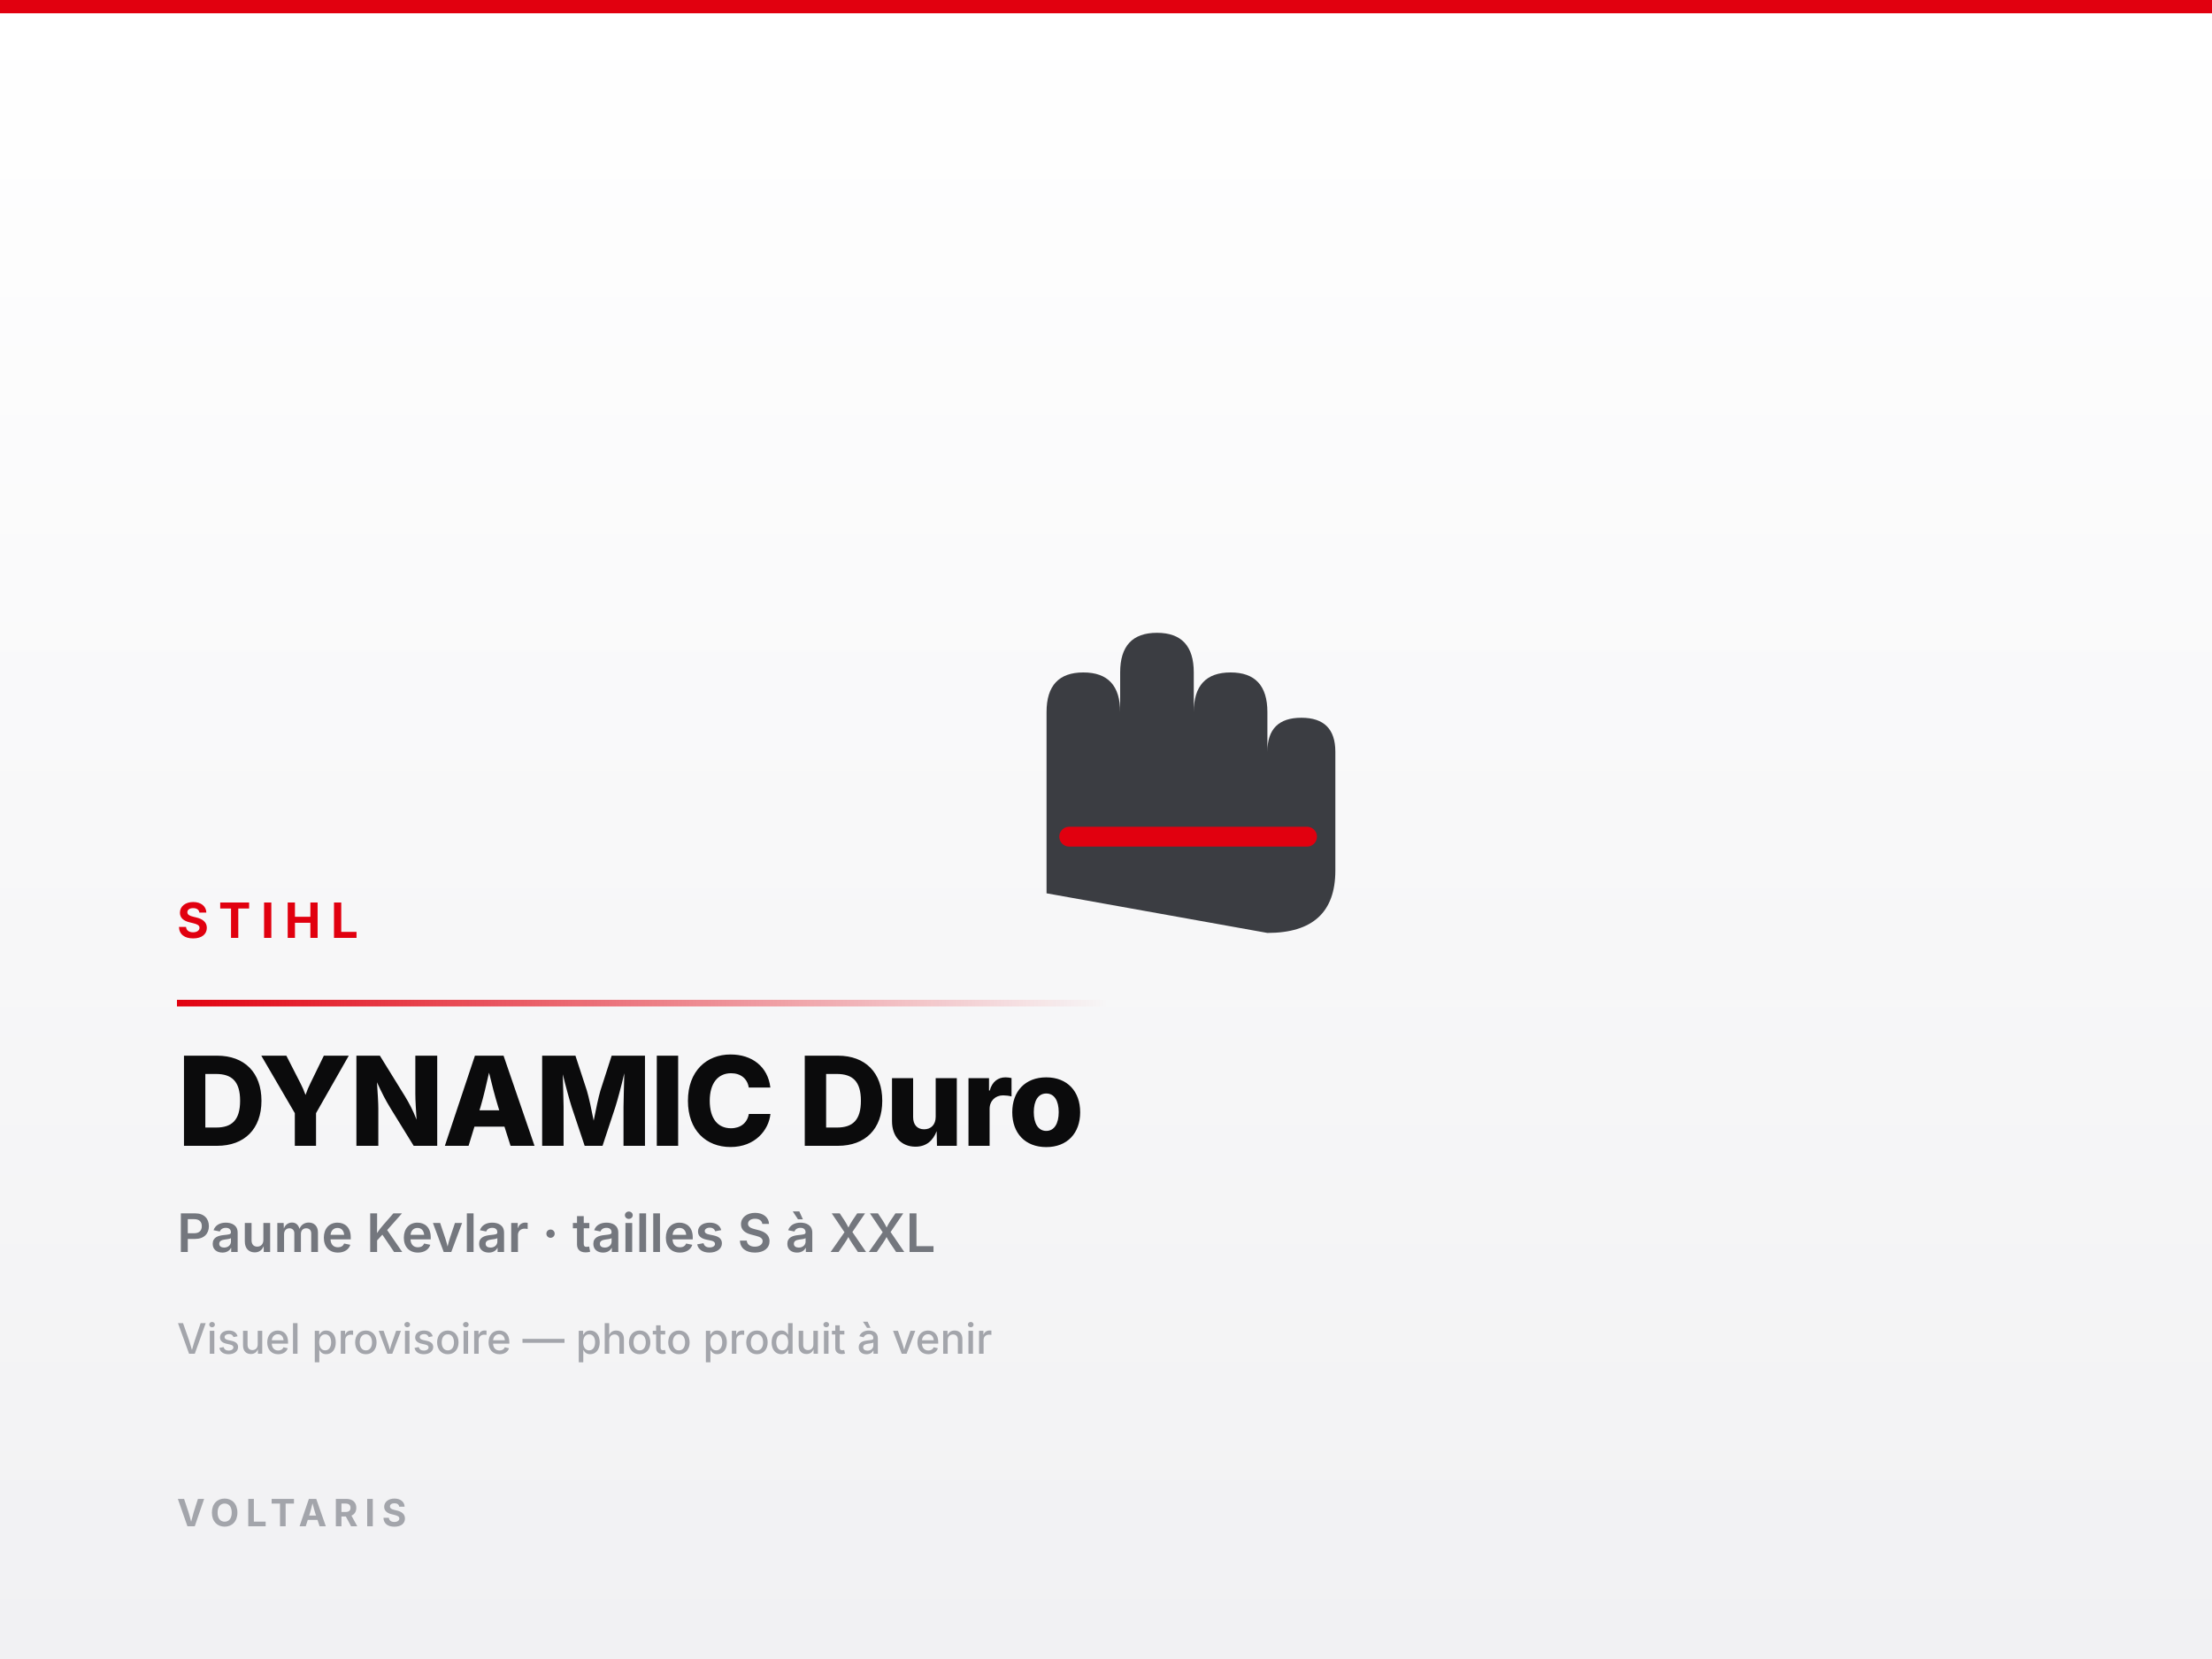
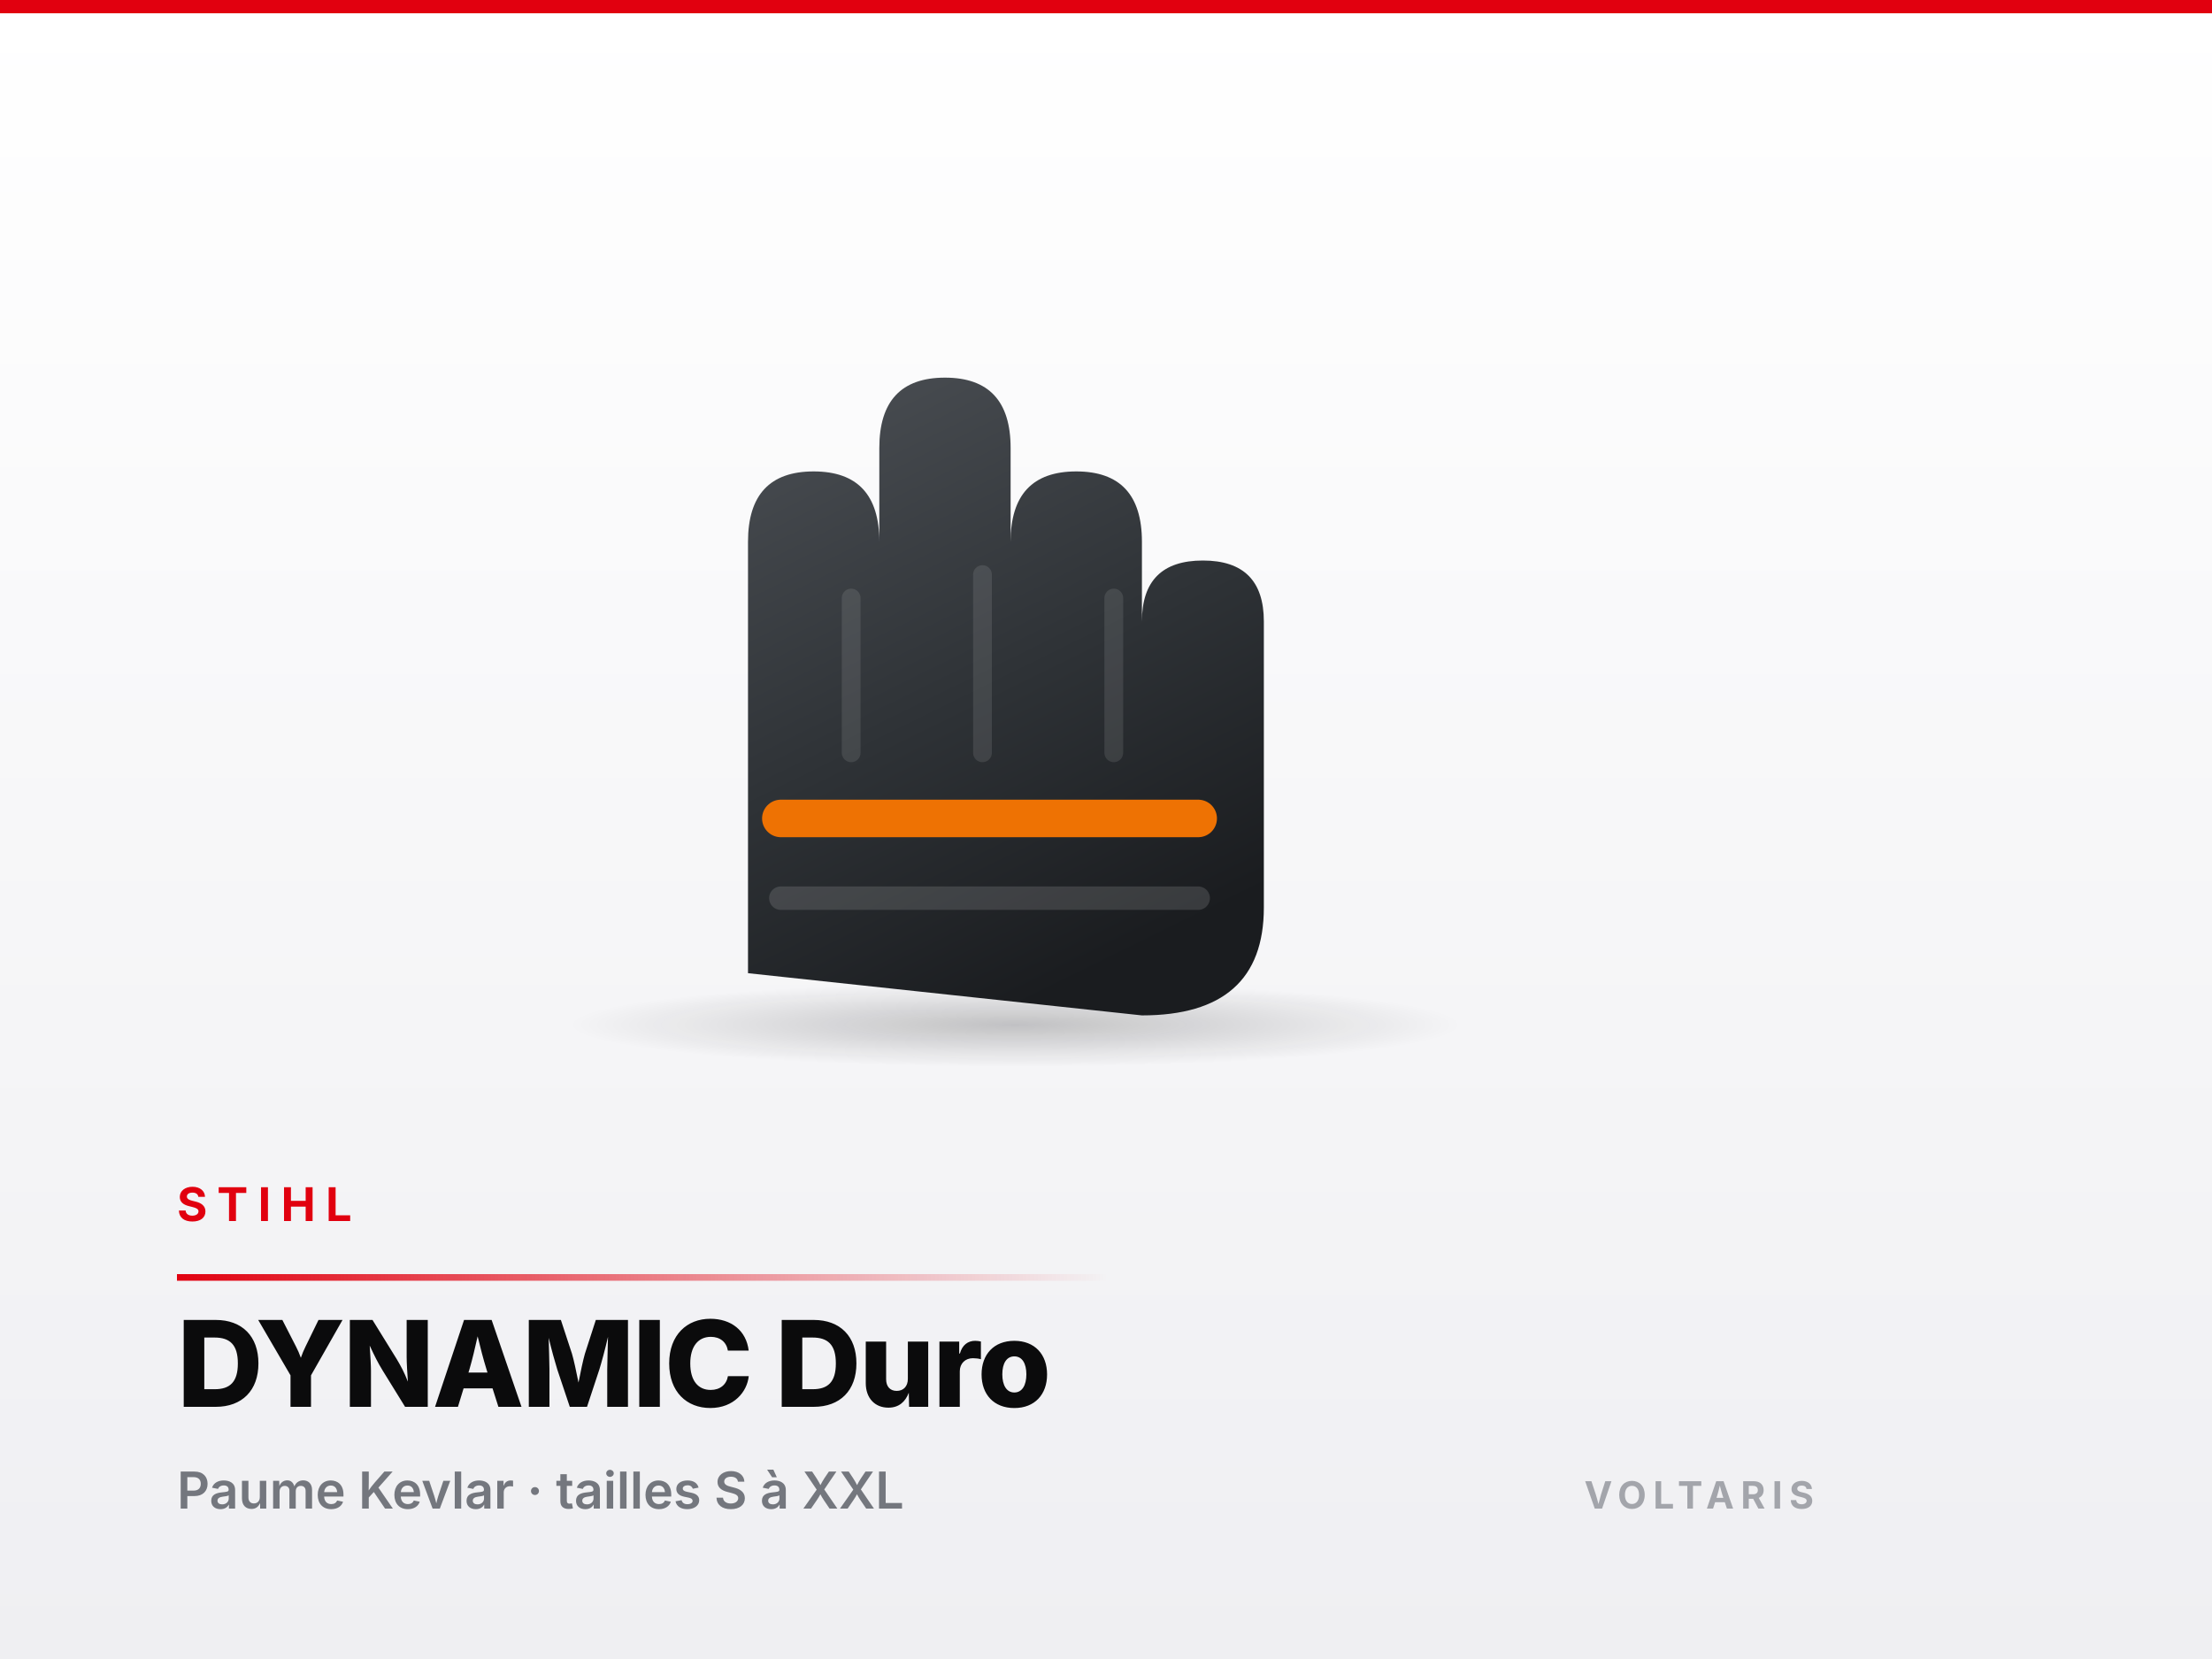
<svg xmlns="http://www.w3.org/2000/svg" viewBox="0 0 1000 750" width="1000" height="750" role="img" aria-label="STIHL DYNAMIC Duro — Paume Kevlar · tailles S à XXL">
  <defs>
    <linearGradient id="bg" x1="0" y1="0" x2="0" y2="1">
      <stop offset="0%" stop-color="#FFFFFF" />
-       <stop offset="100%" stop-color="#F1F1F3" />
+       <stop offset="100%" stop-color="#EFEFF2" />
    </linearGradient>
    <linearGradient id="rule" x1="0" y1="0" x2="1" y2="0">
      <stop offset="0%" stop-color="#E1000F" />
      <stop offset="100%" stop-color="#E1000F" stop-opacity="0" />
    </linearGradient>
+     <linearGradient id="org" x1="0.1" y1="0" x2="0.6" y2="1">
+       <stop offset="0%" stop-color="#FF9233" />
+       <stop offset="45%" stop-color="#EE7203" />
+       <stop offset="100%" stop-color="#B9550A" />
+     </linearGradient>
+     <linearGradient id="orgSoft" x1="0" y1="0" x2="0" y2="1">
+       <stop offset="0%" stop-color="#FFA556" />
+       <stop offset="100%" stop-color="#D96A05" />
+     </linearGradient>
+     <linearGradient id="pale" x1="0.1" y1="0" x2="0.5" y2="1">
+       <stop offset="0%" stop-color="#FDFDFD" />
+       <stop offset="50%" stop-color="#DFE2E5" />
+       <stop offset="100%" stop-color="#AFB4B9" />
+     </linearGradient>
+     <linearGradient id="dark" x1="0.1" y1="0" x2="0.5" y2="1">
+       <stop offset="0%" stop-color="#4A4E53" />
+       <stop offset="55%" stop-color="#2E3236" />
+       <stop offset="100%" stop-color="#1A1C1F" />
+     </linearGradient>
+     <linearGradient id="steel" x1="0" y1="0" x2="0" y2="1">
+       <stop offset="0%" stop-color="#EDEFF1" />
+       <stop offset="40%" stop-color="#C2C7CC" />
+       <stop offset="100%" stop-color="#8D9399" />
+     </linearGradient>
+     <linearGradient id="stone" x1="0" y1="0" x2="0.3" y2="1">
+       <stop offset="0%" stop-color="#D8D2C6" />
+       <stop offset="60%" stop-color="#B3AB9C" />
+       <stop offset="100%" stop-color="#8C8576" />
+     </linearGradient>
+     <radialGradient id="shade" cx="0.5" cy="0.5" r="0.5">
+       <stop offset="0%" stop-color="#0B0B0C" stop-opacity="0.22" />
+       <stop offset="100%" stop-color="#0B0B0C" stop-opacity="0" />
+     </radialGradient>
  </defs>
  <rect width="1000" height="750" fill="url(#bg)" />
  <rect x="0" y="0" width="1000" height="6" fill="#E1000F" />
-   <g transform="translate(340 240) scale(1.28)">
-     <path d="M104 128 V64 q0 -14 13 -14 t13 14 v-14 q0 -14 13 -14 t13 14 v14 q0 -14 13 -14 t13 14 v14 q0 -12 12 -12 t12 12 v42 q0 22 -24 22 z" fill="#3B3D42" />
-     <path d="M112 108 h84" stroke="#E1000F" stroke-width="7" stroke-linecap="round" />
+   <g transform="translate(35 52) scale(1.06)">
+     <ellipse cx="400" cy="388" rx="190" ry="18" fill="url(#shade)" />
+     <path d="M286 366 V182 q0 -30 28 -30 t28 30 v-40 q0 -30 28 -30 t28 30 v40 q0 -30 28 -30 t28 30 v34 q0 -26 26 -26 t26 26 v122 q0 46 -52 46 z" fill="url(#dark)" />
+     <path d="M300 300 h178" stroke="#EE7203" stroke-width="16" stroke-linecap="round" />
+     <path d="M300 334 h178" stroke="#FFFFFF22" stroke-width="10" stroke-linecap="round" />
+     <path d="M330 206 v66 M386 196 v76 M442 206 v66" stroke="#FFFFFF1A" stroke-width="8" stroke-linecap="round" />
  </g>
-   <rect x="80" y="452" width="420" height="3" fill="url(#rule)" />
-   <text x="80" y="424" font-family="Inter, Roboto, Helvetica, Arial, sans-serif" font-size="22" font-weight="700" letter-spacing="4.5" fill="#E1000F">STIHL</text>
-   <text x="80" y="518" font-family="Inter, Roboto, Helvetica, Arial, sans-serif" font-size="56" font-weight="800" letter-spacing="-1" fill="#0B0B0C">DYNAMIC Duro</text>
-   <text x="80" y="566" font-family="Inter, Roboto, Helvetica, Arial, sans-serif" font-size="24" font-weight="600" fill="#74777E">Paume Kevlar · tailles S à XXL</text>
-   <text x="80" y="612" font-family="Inter, Roboto, Helvetica, Arial, sans-serif" font-size="19" font-weight="500" fill="#A3A5AB">Visuel provisoire — photo produit à venir</text>
-   <text x="80" y="690" font-family="Inter, Roboto, Helvetica, Arial, sans-serif" font-size="17" font-weight="700" letter-spacing="3" fill="#A3A5AB">VOLTARIS</text>
+   <rect x="80" y="576" width="420" height="3" fill="url(#rule)" />
+   <text x="80" y="552" font-family="Inter, Roboto, Helvetica, Arial, sans-serif" font-size="21" font-weight="700" letter-spacing="4.5" fill="#E1000F">STIHL</text>
+   <text x="80" y="636" font-family="Inter, Roboto, Helvetica, Arial, sans-serif" font-size="54" font-weight="800" letter-spacing="-1" fill="#0B0B0C">DYNAMIC Duro</text>
+   <text x="80" y="682" font-family="Inter, Roboto, Helvetica, Arial, sans-serif" font-size="23" font-weight="600" fill="#74777E">Paume Kevlar · tailles S à XXL</text>
+   <text x="820" y="682" text-anchor="end" font-family="Inter, Roboto, Helvetica, Arial, sans-serif" font-size="17" font-weight="700" letter-spacing="3" fill="#A3A5AB">VOLTARIS</text>
</svg>
